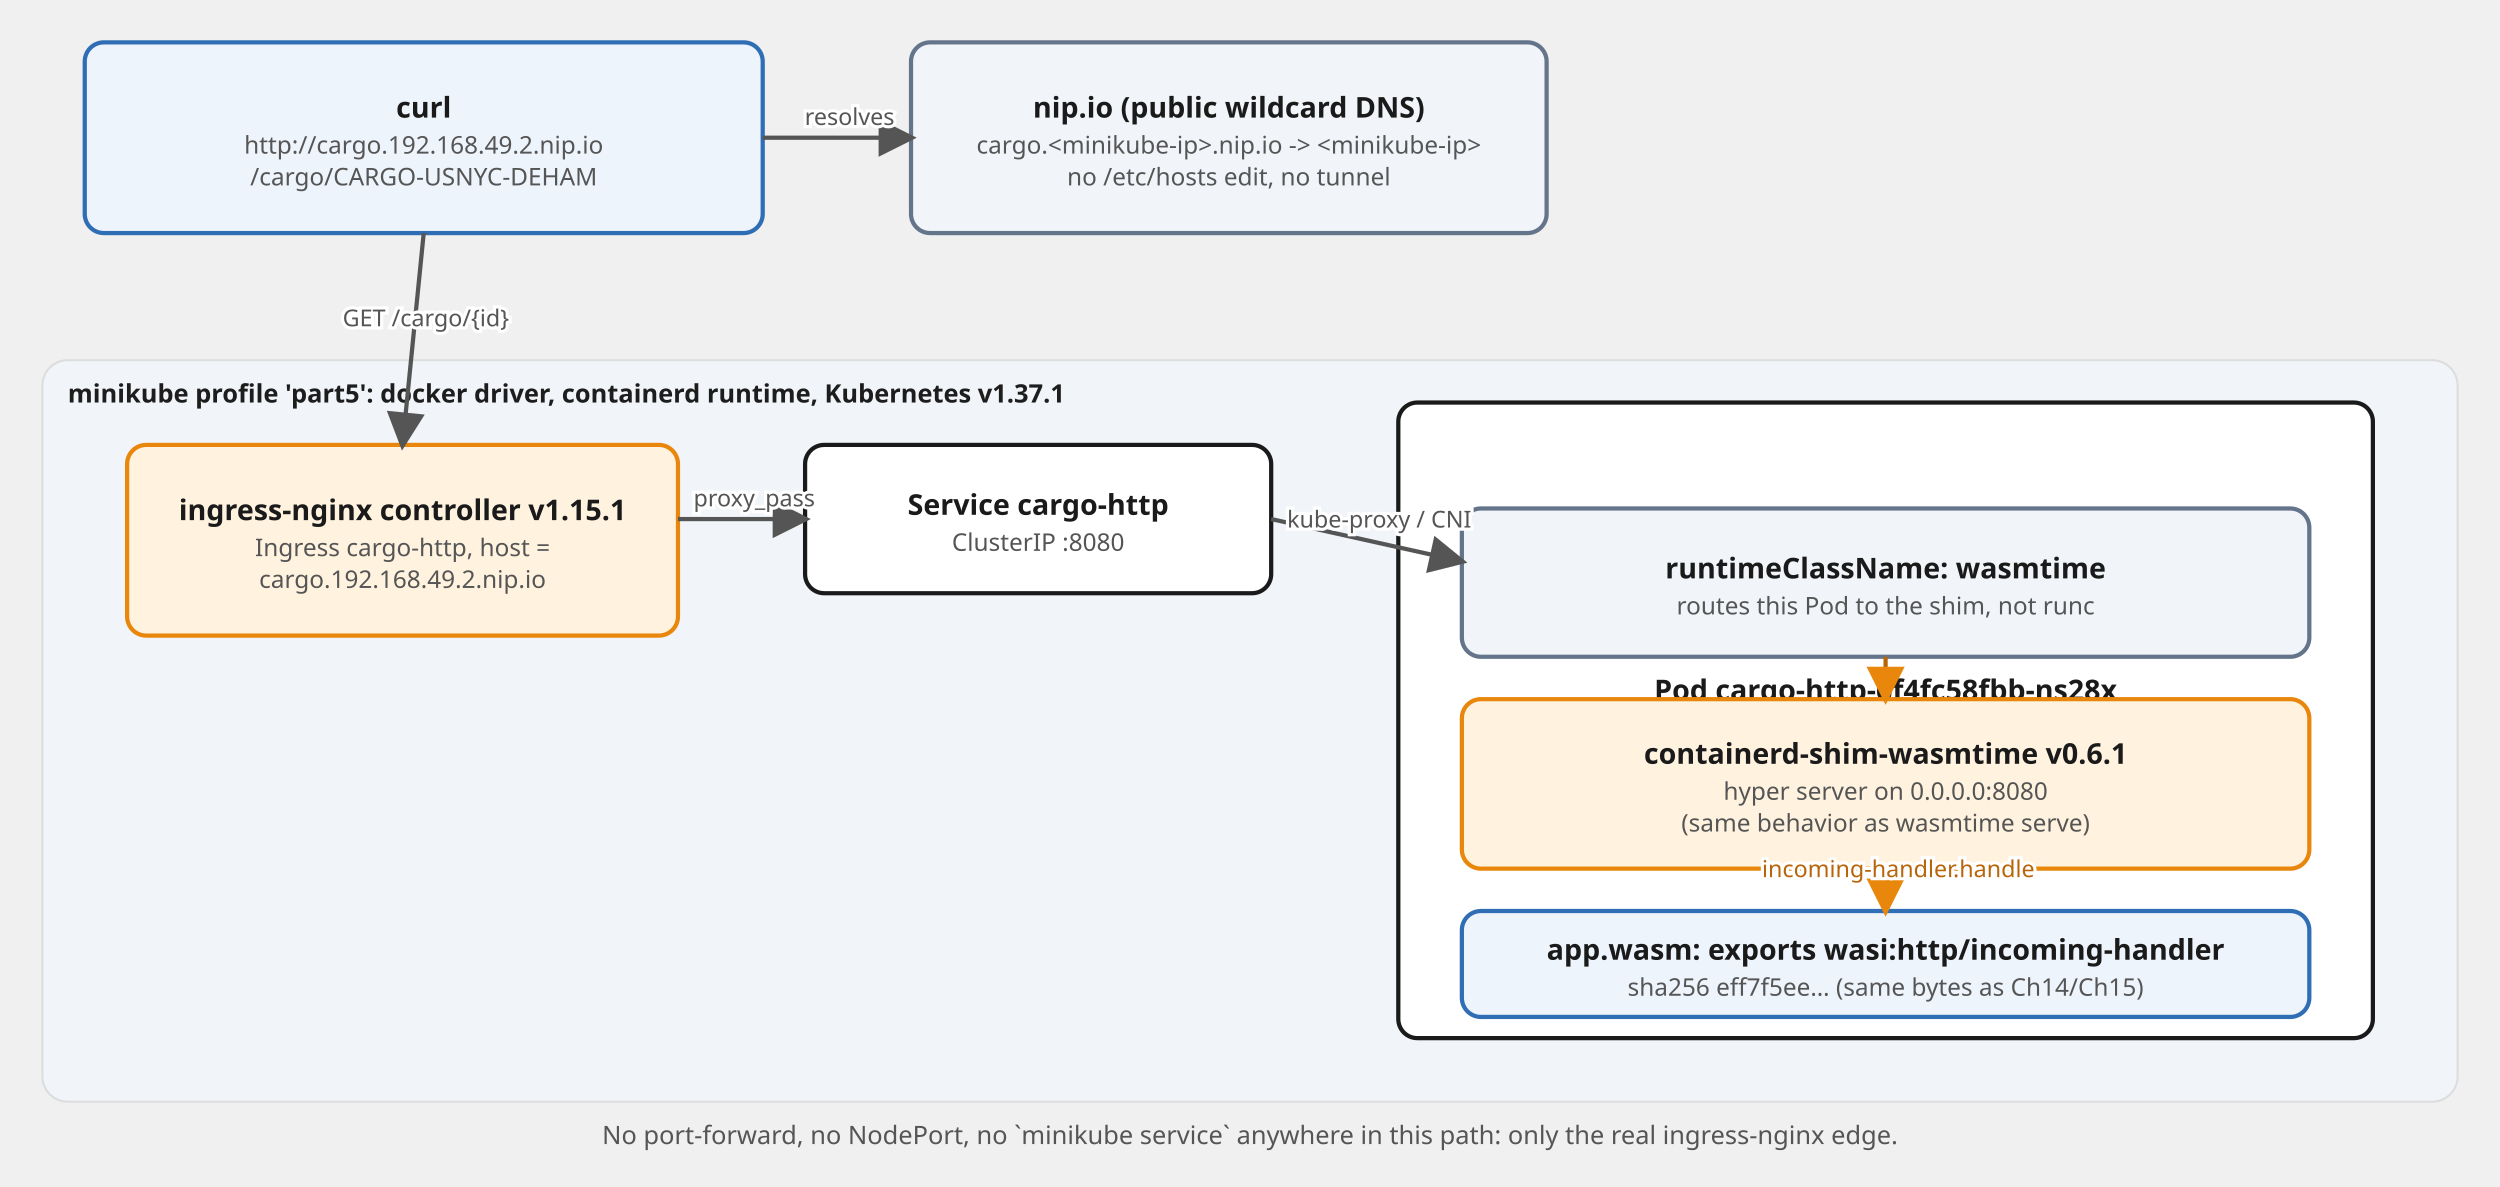
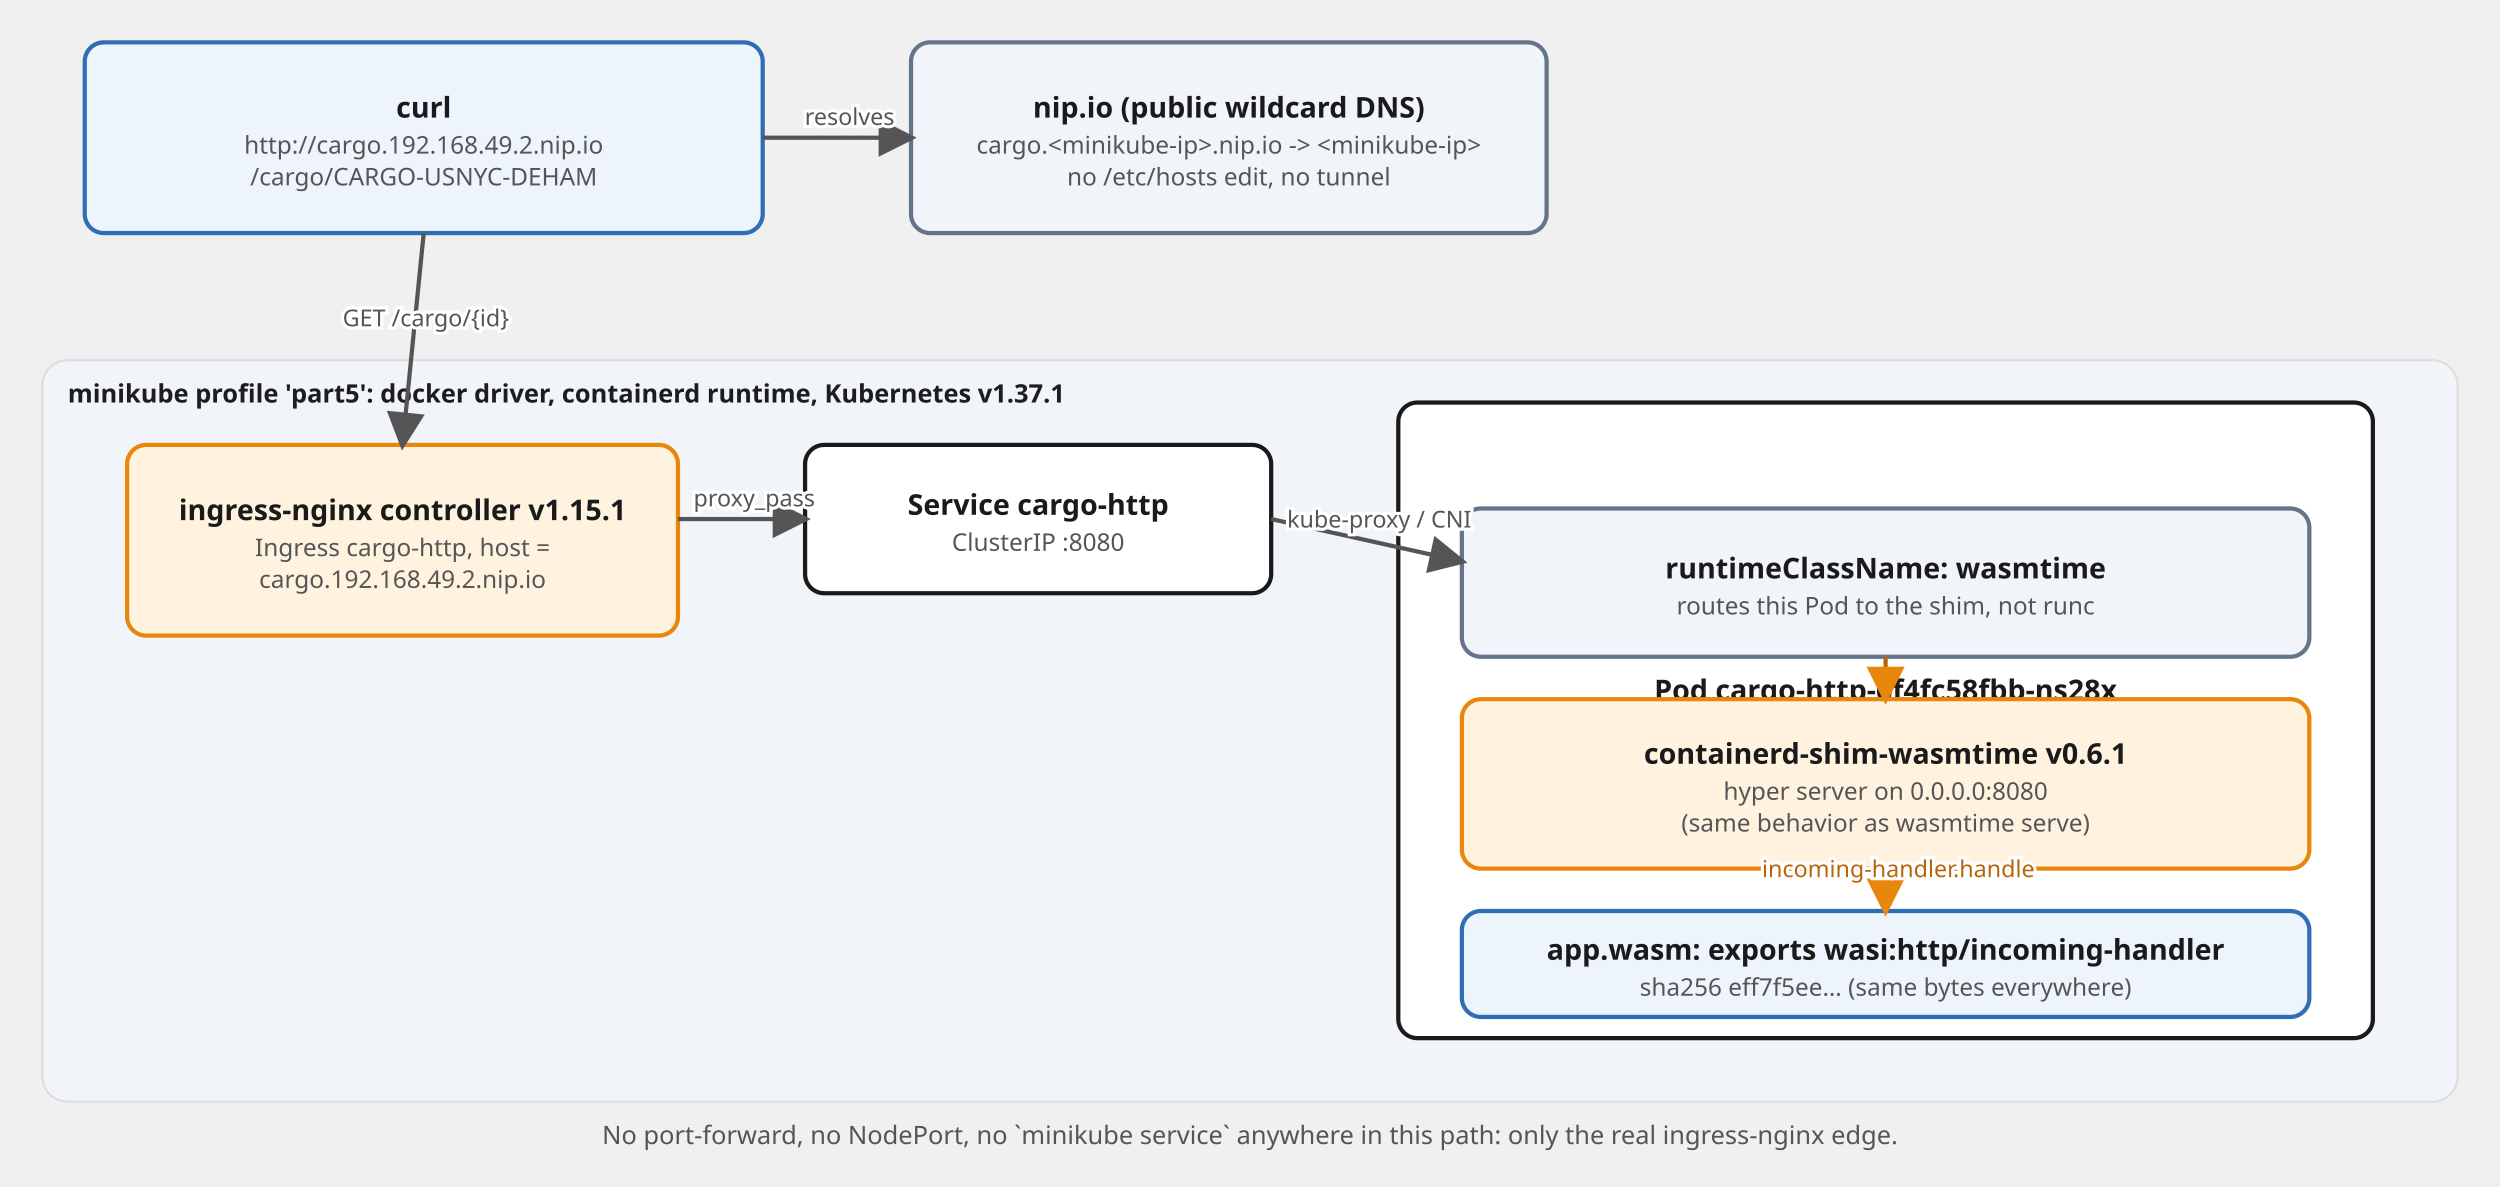
<svg xmlns="http://www.w3.org/2000/svg" viewBox="0 0 1180 560" font-family="'Red Hat Text', system-ui, sans-serif" role="img">
  <defs>
    <marker id="a" viewBox="0 0 10 10" refX="8.5" refY="5" markerWidth="9" markerHeight="9" orient="auto-start-reverse">
      <path d="M0,0 L10,5 L0,10 z" fill="#555" />
    </marker>
    <marker id="am" viewBox="0 0 10 10" refX="8.5" refY="5" markerWidth="9" markerHeight="9" orient="auto-start-reverse">
      <path d="M0,0 L10,5 L0,10 z" fill="#e8870c" />
    </marker>
  </defs>
  <rect x="20" y="170" width="1140" height="350" rx="12" fill="#f1f5f9" stroke="#ddd" />
  <text x="32" y="190" font-size="12" font-weight="700" fill="#1d1d1d">minikube profile 'part5': docker driver, containerd runtime, Kubernetes v1.37.1</text>
  <rect x="40" y="20" width="320" height="90" rx="9" fill="#eef4fb" stroke="#2f6db5" stroke-width="2" />
  <text x="200.0" y="55.5" font-size="13.5" font-weight="700" fill="#1a1a1a" text-anchor="middle">curl</text>
  <text x="200.0" y="72.5" font-size="11.5" fill="#555555" text-anchor="middle">http://cargo.192.168.49.2.nip.io</text>
  <text x="200.0" y="87.5" font-size="11.5" fill="#555555" text-anchor="middle">/cargo/CARGO-USNYC-DEHAM</text>
  <rect x="430" y="20" width="300" height="90" rx="9" fill="#f1f5f9" stroke="#64748b" stroke-width="2" />
  <text x="580.0" y="55.5" font-size="13.5" font-weight="700" fill="#1a1a1a" text-anchor="middle">nip.io (public wildcard DNS)</text>
  <text x="580.0" y="72.5" font-size="11.5" fill="#555555" text-anchor="middle">cargo.&lt;minikube-ip&gt;.nip.io -&gt; &lt;minikube-ip&gt;</text>
  <text x="580.0" y="87.5" font-size="11.5" fill="#555555" text-anchor="middle">no /etc/hosts edit, no tunnel</text>
  <rect x="60" y="210" width="260" height="90" rx="9" fill="#fff3e0" stroke="#e8870c" stroke-width="2" />
  <text x="190.0" y="245.5" font-size="13.5" font-weight="700" fill="#1a1a1a" text-anchor="middle">ingress-nginx controller v1.15.1</text>
  <text x="190.0" y="262.5" font-size="11.5" fill="#555555" text-anchor="middle">Ingress cargo-http, host =</text>
  <text x="190.0" y="277.5" font-size="11.5" fill="#555555" text-anchor="middle">cargo.192.168.49.2.nip.io</text>
  <rect x="380" y="210" width="220" height="70" rx="9" fill="#ffffff" stroke="#1a1a1a" stroke-width="2" />
  <text x="490.0" y="243.0" font-size="13.5" font-weight="700" fill="#1a1a1a" text-anchor="middle">Service cargo-http</text>
  <text x="490.0" y="260.0" font-size="11.5" fill="#555555" text-anchor="middle">ClusterIP :8080</text>
  <rect x="660" y="190" width="460" height="300" rx="9" fill="#ffffff" stroke="#1a1a1a" stroke-width="2" />
  <text x="890.0" y="330.5" font-size="13.5" font-weight="700" fill="#1a1a1a" text-anchor="middle">Pod cargo-http-6f4fc58fbb-ns28x</text>
  <text x="890.0" y="347.5" font-size="11.5" fill="#555555" text-anchor="middle" />
  <text x="890.0" y="362.5" font-size="11.5" fill="#555555" text-anchor="middle" />
  <rect x="690" y="240" width="400" height="70" rx="9" fill="#f1f5f9" stroke="#64748b" stroke-width="2" />
  <text x="890.0" y="273.0" font-size="13.5" font-weight="700" fill="#1a1a1a" text-anchor="middle">runtimeClassName: wasmtime</text>
  <text x="890.0" y="290.0" font-size="11.5" fill="#555555" text-anchor="middle">routes this Pod to the shim, not runc</text>
  <rect x="690" y="330" width="400" height="80" rx="9" fill="#fff3e0" stroke="#e8870c" stroke-width="2" />
  <text x="890.0" y="360.5" font-size="13.5" font-weight="700" fill="#1a1a1a" text-anchor="middle">containerd-shim-wasmtime v0.6.1</text>
  <text x="890.0" y="377.5" font-size="11.5" fill="#555555" text-anchor="middle">hyper server on 0.0.0.0:8080</text>
  <text x="890.0" y="392.5" font-size="11.5" fill="#555555" text-anchor="middle">(same behavior as wasmtime serve)</text>
  <rect x="690" y="430" width="400" height="50" rx="9" fill="#eef4fb" stroke="#2f6db5" stroke-width="2" />
  <text x="890.0" y="453.0" font-size="13.5" font-weight="700" fill="#1a1a1a" text-anchor="middle">app.wasm: exports wasi:http/incoming-handler</text>
-   <text x="890.0" y="470.0" font-size="11.5" fill="#555555" text-anchor="middle">sha256 eff7f5ee… (same bytes as Ch14/Ch15)</text>
+   <text x="890.0" y="470.0" font-size="11.5" fill="#555555" text-anchor="middle">sha256 eff7f5ee… (same bytes everywhere)</text>
  <path d="M360,65 L430,65" fill="none" stroke="#555" stroke-width="2" marker-end="url(#a)" />
  <text x="401.0" y="59.0" font-size="11" fill="#ffffff" stroke="#ffffff" stroke-width="3" paint-order="stroke" text-anchor="middle">resolves</text>
  <text x="401.0" y="59.0" font-size="11" fill="#555" text-anchor="middle">resolves</text>
  <path d="M200,110 L190,210" fill="none" stroke="#555" stroke-width="2" marker-end="url(#a)" />
  <text x="201.0" y="154.0" font-size="11" fill="#ffffff" stroke="#ffffff" stroke-width="3" paint-order="stroke" text-anchor="middle">GET /cargo/{id}</text>
  <text x="201.0" y="154.0" font-size="11" fill="#555" text-anchor="middle">GET /cargo/{id}</text>
  <path d="M320,245 L380,245" fill="none" stroke="#555" stroke-width="2" marker-end="url(#a)" />
  <text x="356.0" y="239.0" font-size="11" fill="#ffffff" stroke="#ffffff" stroke-width="3" paint-order="stroke" text-anchor="middle">proxy_pass</text>
  <text x="356.0" y="239.0" font-size="11" fill="#555" text-anchor="middle">proxy_pass</text>
  <path d="M600,245 L690,265" fill="none" stroke="#555" stroke-width="2" marker-end="url(#a)" />
  <text x="651.0" y="249.0" font-size="11" fill="#ffffff" stroke="#ffffff" stroke-width="3" paint-order="stroke" text-anchor="middle">kube-proxy / CNI</text>
  <text x="651.0" y="249.0" font-size="11" fill="#555" text-anchor="middle">kube-proxy / CNI</text>
  <path d="M890,310 L890,330" fill="none" stroke="#b8650a" stroke-width="2" marker-end="url(#am)" />
  <path d="M890,410 L890,430" fill="none" stroke="#b8650a" stroke-width="2" marker-end="url(#am)" />
  <text x="896.0" y="414.0" font-size="11" fill="#ffffff" stroke="#ffffff" stroke-width="3" paint-order="stroke" text-anchor="middle">incoming-handler.handle</text>
  <text x="896.0" y="414.0" font-size="11" fill="#b8650a" text-anchor="middle">incoming-handler.handle</text>
  <text x="590" y="540" font-size="12" fill="#555555" text-anchor="middle">No port-forward, no NodePort, no `minikube service` anywhere in this path: only the real ingress-nginx edge.</text>
</svg>
